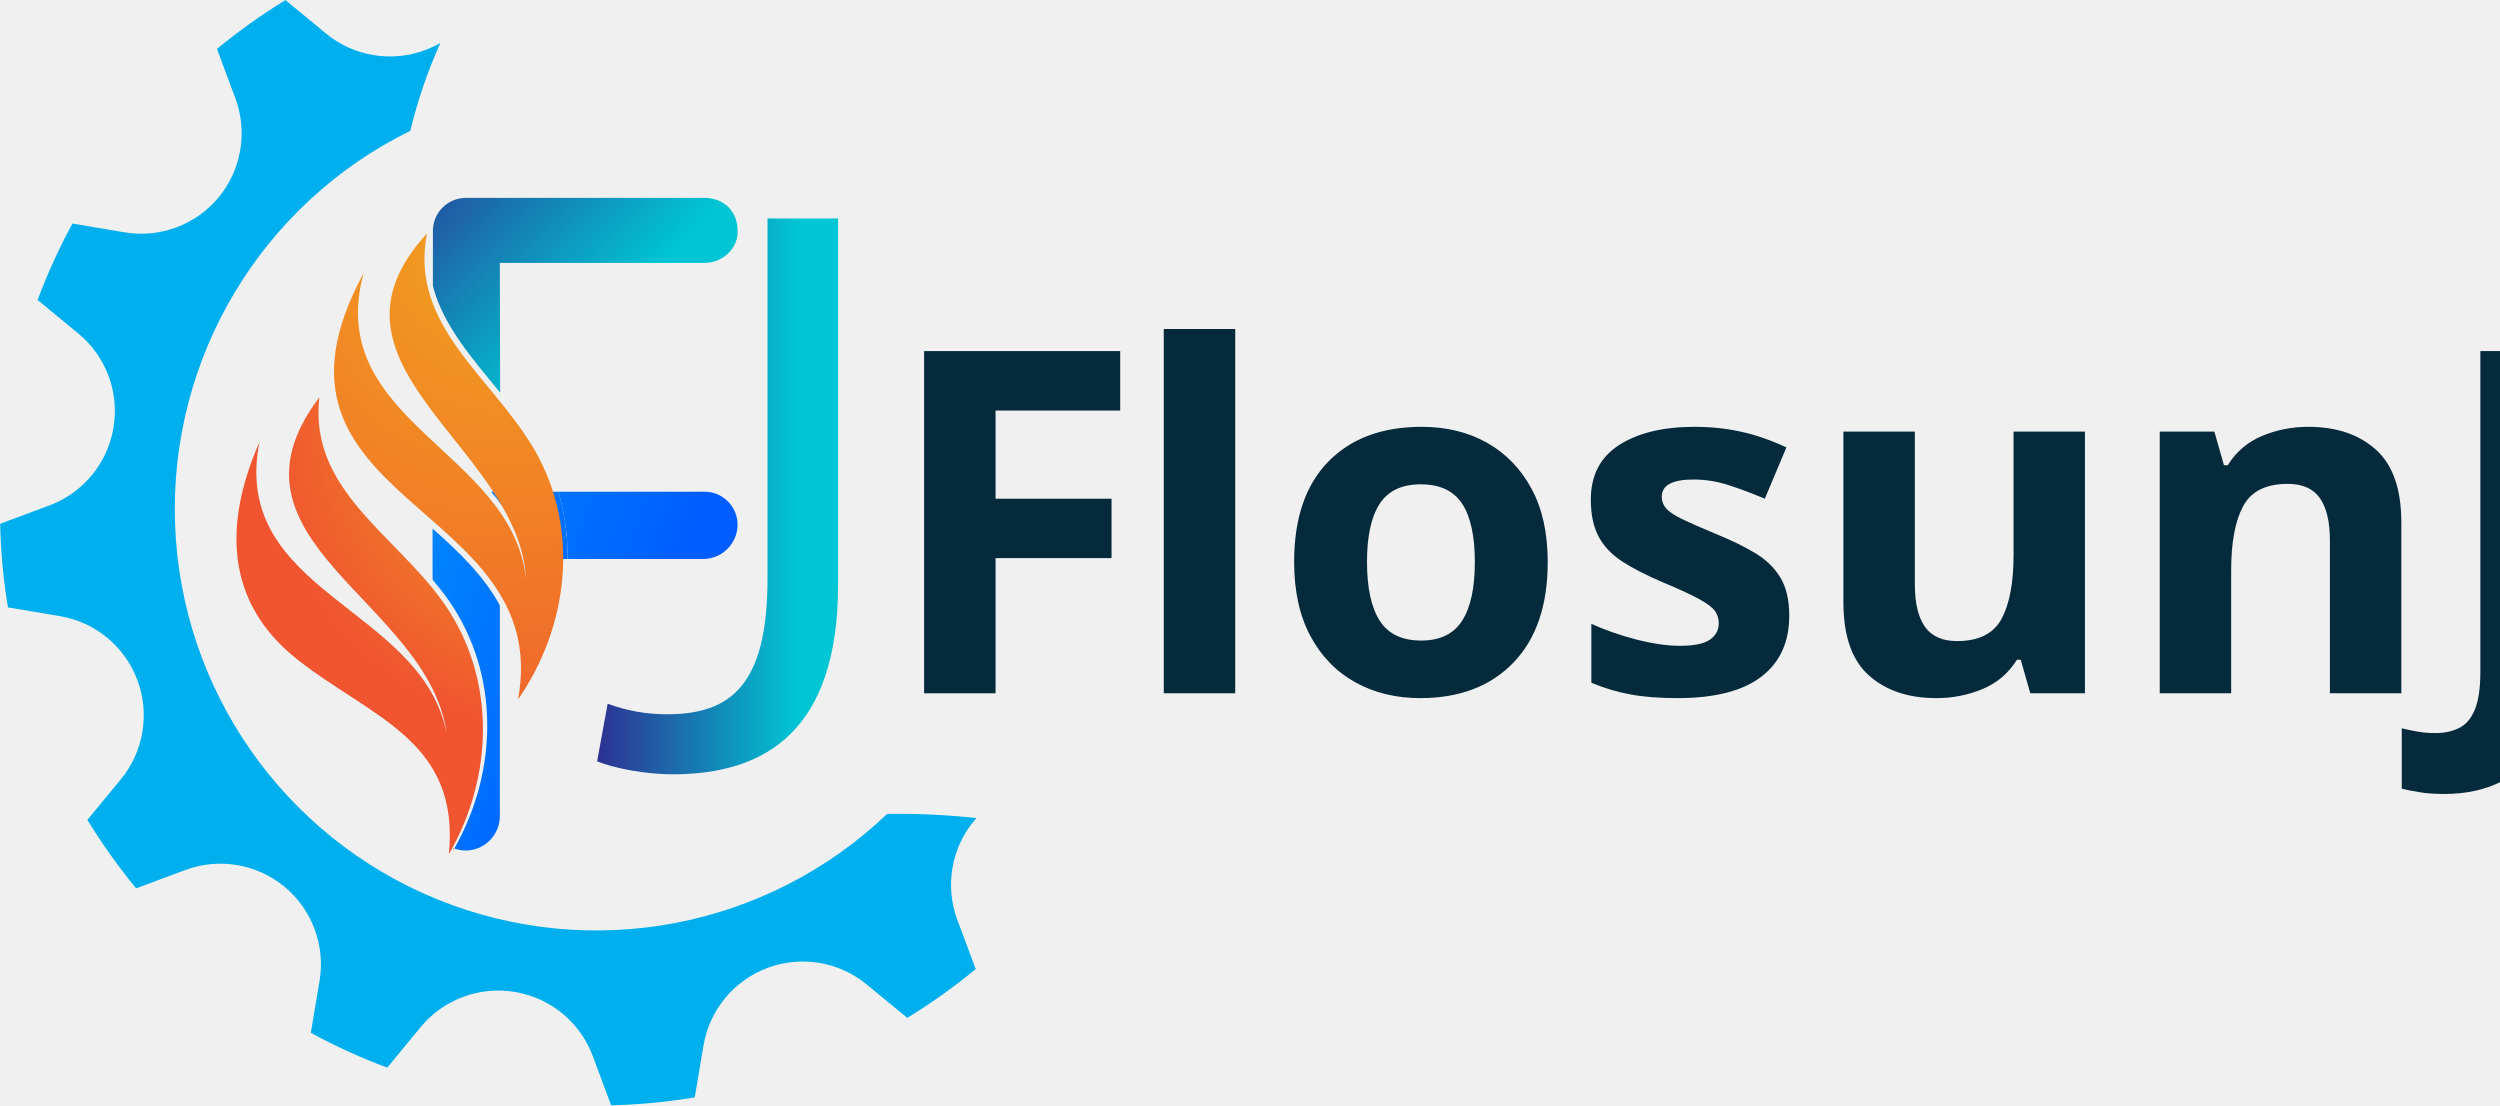
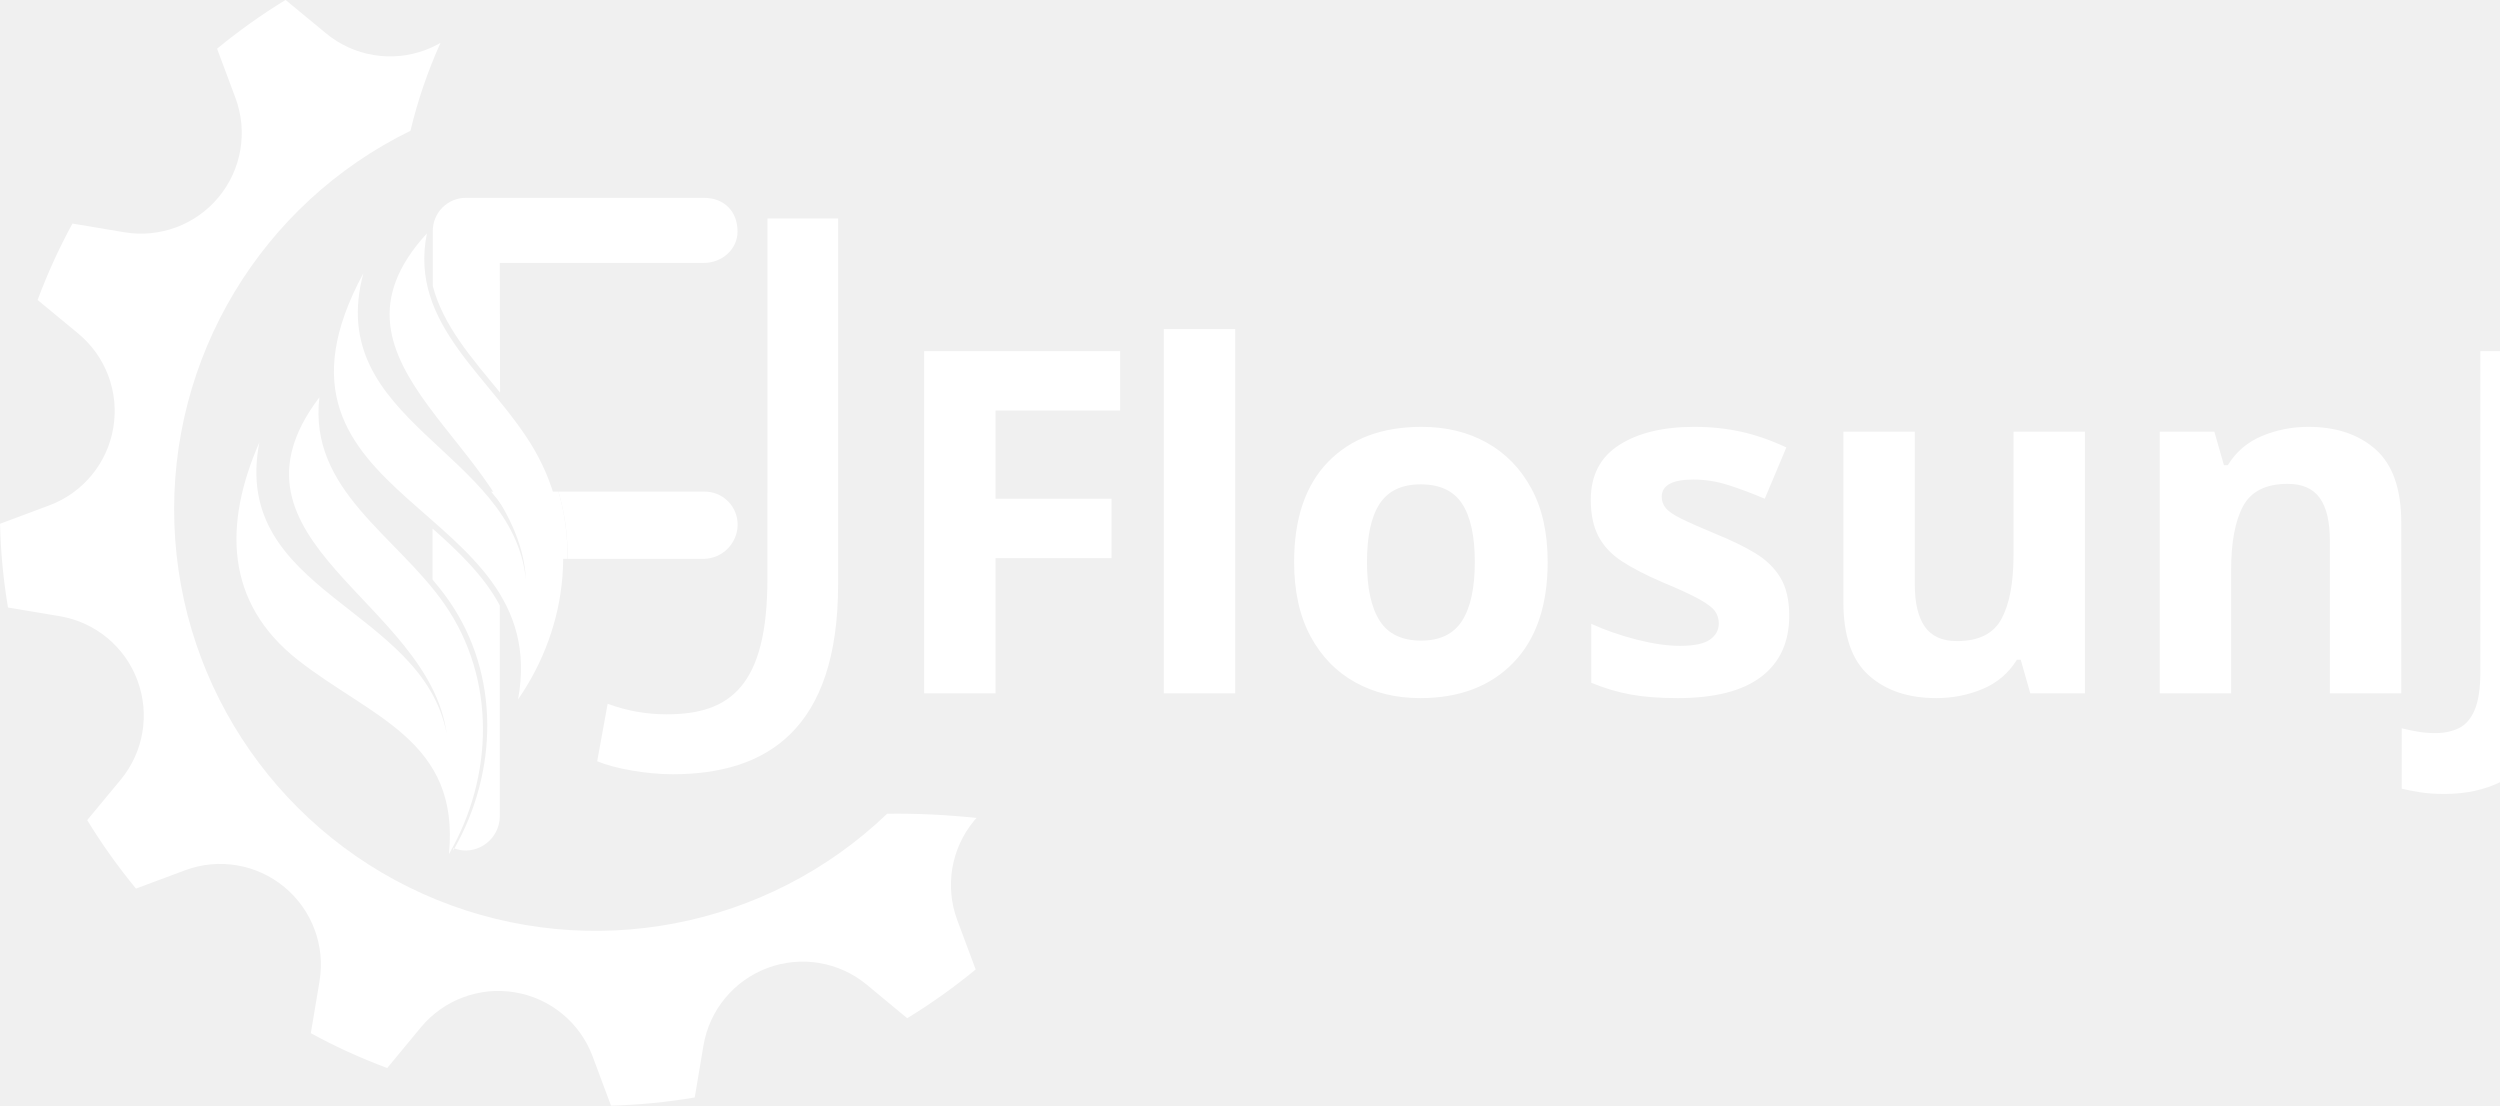
- <svg xmlns="http://www.w3.org/2000/svg" xmlns:xlink="http://www.w3.org/1999/xlink" id="Layer_1" data-name="Layer 1" viewBox="0 0 599.85 265.2">
+ <svg xmlns="http://www.w3.org/2000/svg" id="Layer_1" data-name="Layer 1" viewBox="0 0 895.41 395.87">
  <defs>
-     <style>.cls-1{fill:url(#linear-gradient);}.cls-2{fill:none;}.cls-3{fill:url(#linear-gradient-2);}.cls-4{fill:url(#linear-gradient-3);}.cls-5{fill:url(#New_Gradient_Swatch_copy_61);}.cls-6{fill:url(#linear-gradient-4);}.cls-7{fill:url(#New_Gradient_Swatch_copy_61-2);}.cls-8{fill:url(#linear-gradient-5);}.cls-9{fill:#606060;}.cls-10{fill:url(#linear-gradient-6);}.cls-11{fill:url(#New_Gradient_Swatch_copy_61-3);}.cls-12{fill:url(#New_Gradient_Swatch_copy_61-4);}.cls-13{fill:#00afed;}.cls-14{font-size:115px;fill:#042a3c;font-family:MyriadPro-Bold, Myriad Pro;font-weight:700;letter-spacing:-0.02em;}.cls-15{letter-spacing:0em;}</style>
-     <linearGradient id="linear-gradient" x1="496.04" y1="382.36" x2="553.86" y2="382.36" gradientUnits="userSpaceOnUse">
-       <stop offset="0" stop-color="#2e3191" />
-       <stop offset="0.83" stop-color="#00c5d4" />
-     </linearGradient>
-     <linearGradient id="linear-gradient-2" x1="453.36" y1="291.05" x2="511.75" y2="346.2" xlink:href="#linear-gradient" />
-     <linearGradient id="linear-gradient-3" x1="402.56" y1="363.42" x2="515.01" y2="403.07" gradientUnits="userSpaceOnUse">
-       <stop offset="0" stop-color="#00abff" />
-       <stop offset="1" stop-color="#005dff" />
-     </linearGradient>
-     <radialGradient id="New_Gradient_Swatch_copy_61" cx="553.31" cy="-304.3" r="146.48" gradientTransform="translate(-122.44 519.98) rotate(10.31)" gradientUnits="userSpaceOnUse">
-       <stop offset="0" stop-color="#f1a31e" />
-       <stop offset="1" stop-color="#f05530" />
-     </radialGradient>
-     <linearGradient id="linear-gradient-4" x1="403.35" y1="361.18" x2="515.8" y2="400.83" xlink:href="#linear-gradient-3" />
-     <radialGradient id="New_Gradient_Swatch_copy_61-2" cx="572.64" cy="-740.64" r="71.98" gradientTransform="translate(-285.67 890.68) rotate(18.18)" xlink:href="#New_Gradient_Swatch_copy_61" />
-     <linearGradient id="linear-gradient-5" x1="405.88" y1="354" x2="518.33" y2="393.64" xlink:href="#linear-gradient-3" />
-     <linearGradient id="linear-gradient-6" x1="388.42" y1="403.52" x2="500.87" y2="443.17" xlink:href="#linear-gradient-3" />
-     <radialGradient id="New_Gradient_Swatch_copy_61-3" cx="552.44" cy="-303.27" r="146.48" xlink:href="#New_Gradient_Swatch_copy_61" />
-     <radialGradient id="New_Gradient_Swatch_copy_61-4" cx="571.92" cy="-739.5" r="71.98" gradientTransform="translate(-285.67 890.68) rotate(18.18)" xlink:href="#New_Gradient_Swatch_copy_61" />
+     <style>.cls-1,.cls-2{fill:#fff;}.cls-2{font-size:171.66px;font-family:MyriadPro-Bold, Myriad Pro;font-weight:700;}.cls-3{letter-spacing:-0.02em;}</style>
  </defs>
-   <path class="cls-1" d="M536.93,315.68h16.93v87.81c0,34.85-17.13,45.56-39.71,45.56-6.23,0-13.83-1.37-18.11-3.12l2.53-13.82a40.46,40.46,0,0,0,14.21,2.53c15.19,0,24.15-6.82,24.15-32.52Z" transform="translate(-352.77 -263.26)" />
-   <path class="cls-2" d="M480,401.44a32.13,32.13,0,0,0-.47-4.06h-.22A31,31,0,0,1,480,401.44Z" transform="translate(-352.77 -263.26)" />
-   <path class="cls-3" d="M472.7,326.35h49c4.3,0,8.07-3.24,8.07-7.54,0-4.85-3.23-8.07-8.07-8.07h-57a7.91,7.91,0,0,0-8.06,8.07v13.08c2.48,9.54,9.44,17.4,16.14,25.57Z" transform="translate(-352.77 -263.26)" />
-   <path class="cls-4" d="M479.52,397.38a45.49,45.49,0,0,0-6.83-16.14h-2.08c4,4.73,7.22,9.93,8.69,16.14Z" transform="translate(-352.77 -263.26)" />
-   <path class="cls-5" d="M481.52,369.45l-.63-1.09C481.09,368.71,481.3,369.08,481.52,369.45Z" transform="translate(-352.77 -263.26)" />
-   <path class="cls-6" d="M486.74,381.24H472.69a45.49,45.49,0,0,1,6.83,16.14h9.4A52.75,52.75,0,0,0,486.74,381.24Z" transform="translate(-352.77 -263.26)" />
-   <path class="cls-7" d="M461.51,467.34c.1-.16.18-.33.28-.5l-.24-.08C461.54,467,461.53,467.14,461.51,467.34Z" transform="translate(-352.77 -263.26)" />
-   <path class="cls-8" d="M521.67,381.24H486.74a52.75,52.75,0,0,1,2.18,16.14h32.75a8.28,8.28,0,0,0,8.07-8.07A7.92,7.92,0,0,0,521.67,381.24Z" transform="translate(-352.77 -263.26)" />
-   <path class="cls-9" d="M478.85,370.21c.36.64.75,1.31,1.17,2h0Z" transform="translate(-352.77 -263.26)" />
-   <path class="cls-10" d="M456.56,390.1v12.23c1.39,1.64,2.72,3.32,3.93,5.07,12.32,17.76,11.76,41,1.3,59.44a8.38,8.38,0,0,0,2.83.5,8.28,8.28,0,0,0,8.08-8.07V408.52C468.88,401.43,462.84,395.65,456.56,390.1Z" transform="translate(-352.77 -263.26)" />
-   <path class="cls-11" d="M477.07,431.08c12.18-17.57,14.89-40.89,4-59.82l.58,1-.58-1c-.43-.73-.82-1.4-1.18-2l1.17,2c-10.07-17.44-30.26-29.92-25.82-52C426,351,477.38,370.33,479,402.3c-3.22-30.95-48.61-37.81-39-73.47C409.94,384.32,485.82,383.47,477.07,431.08Z" transform="translate(-352.77 -263.26)" />
-   <path class="cls-12" d="M459.45,408.25C448,391.7,426.81,380.94,429.4,358.6c-26.18,34.52,26.32,48.87,30.56,80.76-5.78-30.55-52-33.7-44.95-70-8.57,19.56-8.33,38.48,9.3,52.29S463.17,441,460.47,468.2C471.2,449.71,471.88,426.17,459.45,408.25Z" transform="translate(-352.77 -263.26)" />
-   <path class="cls-13" d="M586.48,460.2h0c.19-.23.39-.44.59-.66a178,178,0,0,0-21.42-1A101.12,101.12,0,1,1,451.23,294.64a118.33,118.33,0,0,1,7.21-21.09,24.64,24.64,0,0,1-3.67,1.73h0a24.14,24.14,0,0,1-23.81-4l-9.7-8A143.49,143.49,0,0,0,404.83,275l4.4,11.79a24.16,24.16,0,0,1-4,23.82h0A24.14,24.14,0,0,1,382.6,319l-12.45-2.1a142.19,142.19,0,0,0-8.36,18.34l9.73,8A24.15,24.15,0,0,1,380,365.9h0a24.16,24.16,0,0,1-15.38,18.63l-11.81,4.4A140.49,140.49,0,0,0,354.68,409l12.44,2.09a24.13,24.13,0,0,1,18.62,15.37h0a24.15,24.15,0,0,1-4,23.82l-8,9.7a143.49,143.49,0,0,0,11.7,16.43l11.79-4.4A24.13,24.13,0,0,1,421,476h0a24.15,24.15,0,0,1,8.44,22.63l-2.09,12.44a140.25,140.25,0,0,0,18.34,8.36h0l8-9.72a24.14,24.14,0,0,1,22.62-8.44h0A24.13,24.13,0,0,1,495,516.65l4.41,11.82h0a141.66,141.66,0,0,0,20.06-1.91l2.1-12.44a24.16,24.16,0,0,1,15.37-18.63h0a24.14,24.14,0,0,1,23.81,4l9.71,8a144.46,144.46,0,0,0,16.43-11.71L582.48,484A24.15,24.15,0,0,1,586.48,460.2Z" transform="translate(-352.77 -263.26)" />
-   <text class="cls-14" transform="translate(211.39 166.35)">F<tspan class="cls-15" x="58.88" y="0">losunJ</tspan>
+   <path class="cls-1" d="M436.88,276.17h25.29V407.24c0,52-25.58,68-59.29,68-9.3,0-20.63-2-27-4.65L379.63,450a60.43,60.43,0,0,0,21.22,3.77c22.66,0,36-10.17,36-48.53Z" transform="translate(-161.99 -197.93)" />
+   <path class="cls-1" d="M351.9,404.19a46.84,46.84,0,0,0-.71-6.06h-.32A48.47,48.47,0,0,1,351.9,404.19Z" transform="translate(-161.99 -197.93)" />
+   <path class="cls-1" d="M341,292.1h73.1c6.42,0,12.05-4.83,12.05-11.25,0-7.24-4.82-12.06-12.05-12.06H329a11.83,11.83,0,0,0-12,12.06v19.52c3.71,14.24,14.1,26,24.09,38.16Z" transform="translate(-161.99 -197.93)" />
+   <path class="cls-1" d="M351.19,398.13c-1.55-8.55-5.36-16.5-10.19-24.1h-3.1c6,7.06,10.77,14.83,13,24.1Z" transform="translate(-161.99 -197.93)" />
+   <path class="cls-1" d="M354.18,356.44l-.94-1.63C353.54,355.33,353.85,355.88,354.18,356.44Z" transform="translate(-161.99 -197.93)" />
+   <path class="cls-1" d="M362,374H341c4.83,7.6,8.64,15.55,10.19,24.1h14A79,79,0,0,0,362,374Z" transform="translate(-161.99 -197.93)" />
+   <path class="cls-1" d="M324.31,502.56l.42-.74-.36-.12C324.35,502,324.34,502.26,324.31,502.56Z" transform="translate(-161.99 -197.93)" />
+   <path class="cls-1" d="M414.11,374H362a79,79,0,0,1,3.25,24.1h48.89a12.36,12.36,0,0,0,12.05-12.05A11.83,11.83,0,0,0,414.11,374Z" transform="translate(-161.99 -197.93)" />
+   <path class="cls-1" d="M350.19,357.58l1.76,3h0Z" transform="translate(-161.99 -197.93)" />
+   <path class="cls-1" d="M316.92,387.25v18.26c2.08,2.45,4.06,5,5.87,7.57,18.39,26.51,17.55,61.25,1.94,88.74a12.66,12.66,0,0,0,4.23.74A12.36,12.36,0,0,0,341,490.51V414.76C335.31,404.17,326.3,395.55,316.92,387.25Z" transform="translate(-161.99 -197.93)" />
+   <path class="cls-1" d="M347.54,448.43c18.18-26.22,22.22-61,5.9-89.3l.88,1.52c-.29-.49-.58-1-.88-1.52l-1.76-3.05,1.76,3.05c-15-26-45.18-44.67-38.55-77.59-43.53,47.37,33.11,76.2,35.46,123.93-4.82-46.2-72.56-56.44-58.21-109.67C247.33,378.64,360.6,377.37,347.54,448.43Z" transform="translate(-161.99 -197.93)" />
+   <path class="cls-1" d="M321.23,414.36c-17.14-24.71-48.72-40.77-44.85-74.13-39.08,51.54,39.29,73,45.61,120.56-8.62-45.6-77.56-50.3-67.1-104.45-12.78,29.19-12.42,57.44,13.89,78.05s58,28.82,54,69.45C338.78,476.24,339.79,441.1,321.23,414.36Z" transform="translate(-161.99 -197.93)" />
+   <path class="cls-1" d="M510.86,491.9h0c.28-.34.58-.66.87-1a267.33,267.33,0,0,0-32-1.52A150.95,150.95,0,1,1,309,244.77a176.81,176.81,0,0,1,10.76-31.49,35.91,35.91,0,0,1-5.46,2.58h0a36,36,0,0,1-35.55-6l-14.48-11.95a214.57,214.57,0,0,0-24.53,17.46l6.57,17.6a36,36,0,0,1-6,35.55h0a36.06,36.06,0,0,1-33.77,12.6L187.94,278a211.26,211.26,0,0,0-12.48,27.37l14.52,12a36,36,0,0,1,12.59,33.77h0a36,36,0,0,1-22.94,27.8L162,385.52a210.8,210.8,0,0,0,2.85,30l18.58,3.12a36,36,0,0,1,27.79,23h0a36,36,0,0,1-6,35.55l-12,14.48a214.19,214.19,0,0,0,17.47,24.52l17.59-6.56a36,36,0,0,1,35.55,6h0a36.07,36.07,0,0,1,12.6,33.78l-3.12,18.57a208.61,208.61,0,0,0,27.37,12.48h0l12-14.51a36.06,36.06,0,0,1,33.77-12.6h0a36,36,0,0,1,27.8,22.95l6.58,17.63h0A210.66,210.66,0,0,0,410.82,591l3.12-18.58a36.05,36.05,0,0,1,22.95-27.8h0a36,36,0,0,1,35.55,6l14.48,12a214.1,214.1,0,0,0,24.52-17.46l-6.56-17.6A36.05,36.05,0,0,1,510.86,491.9Z" transform="translate(-161.99 -197.93)" />
+   <text class="cls-2" transform="translate(315.54 248.32)">
+     <tspan class="cls-3">F</tspan>
+     <tspan x="87.89" y="0">losunJ</tspan>
  </text>
</svg>
